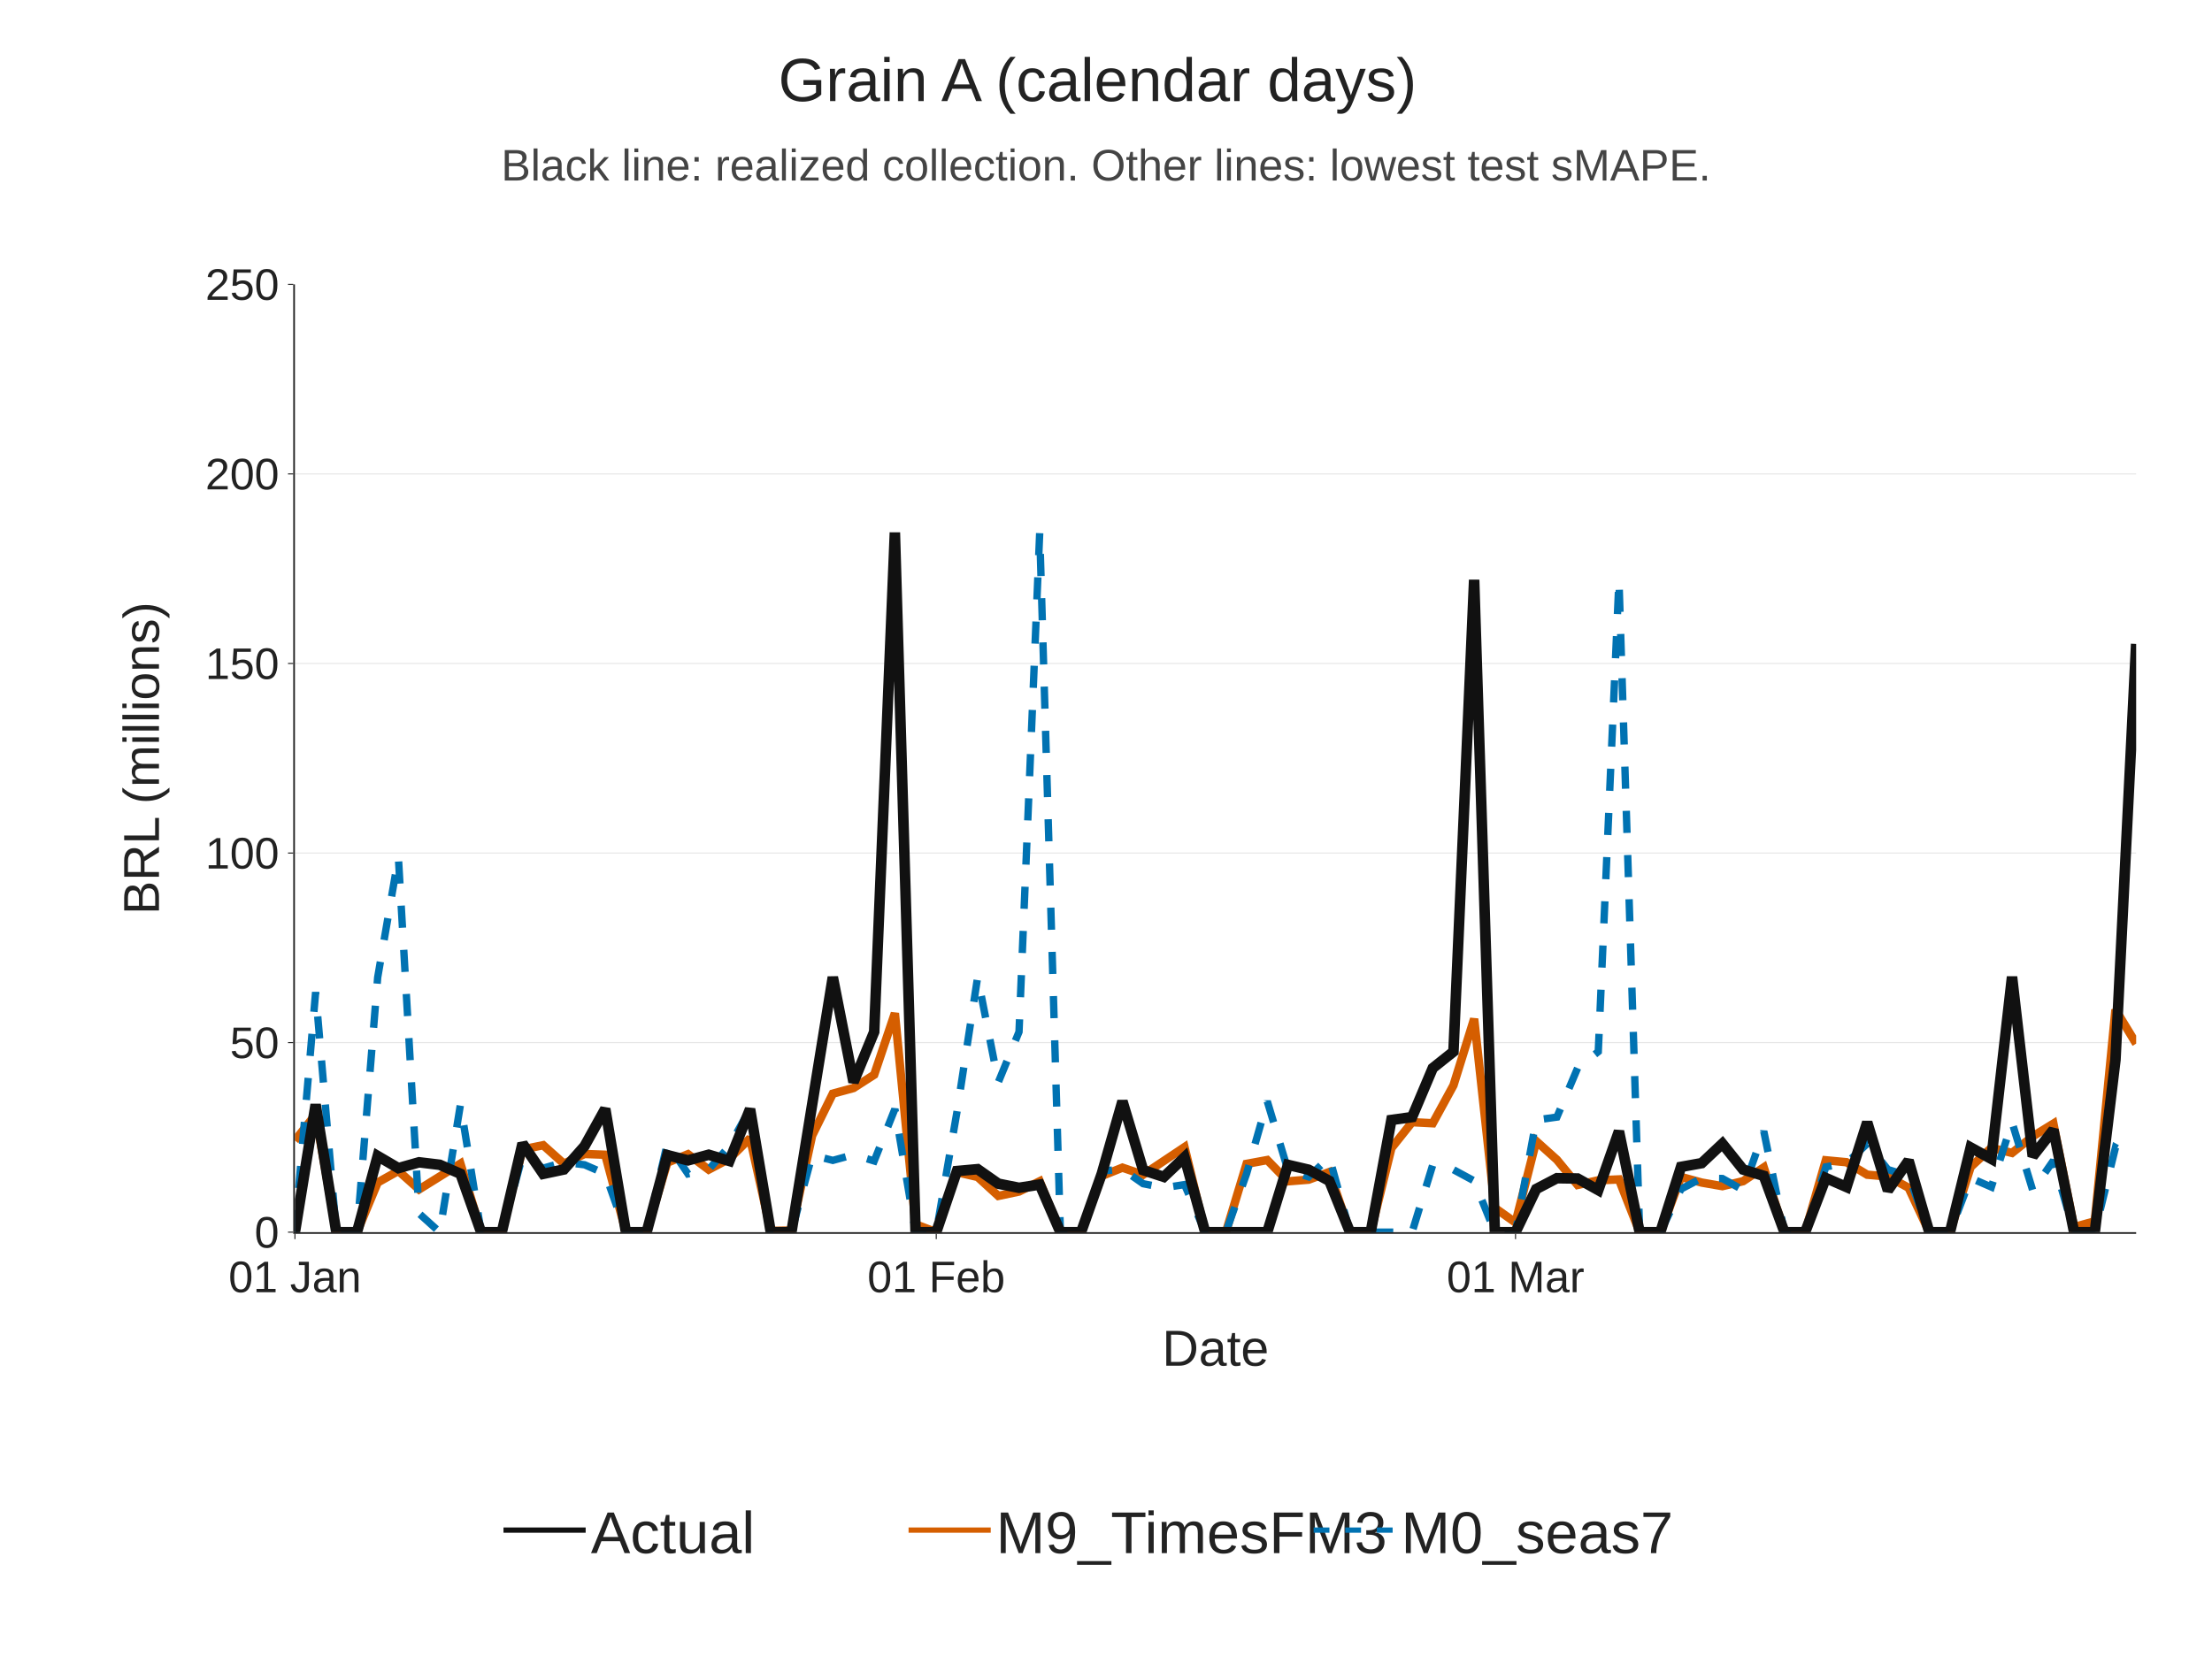
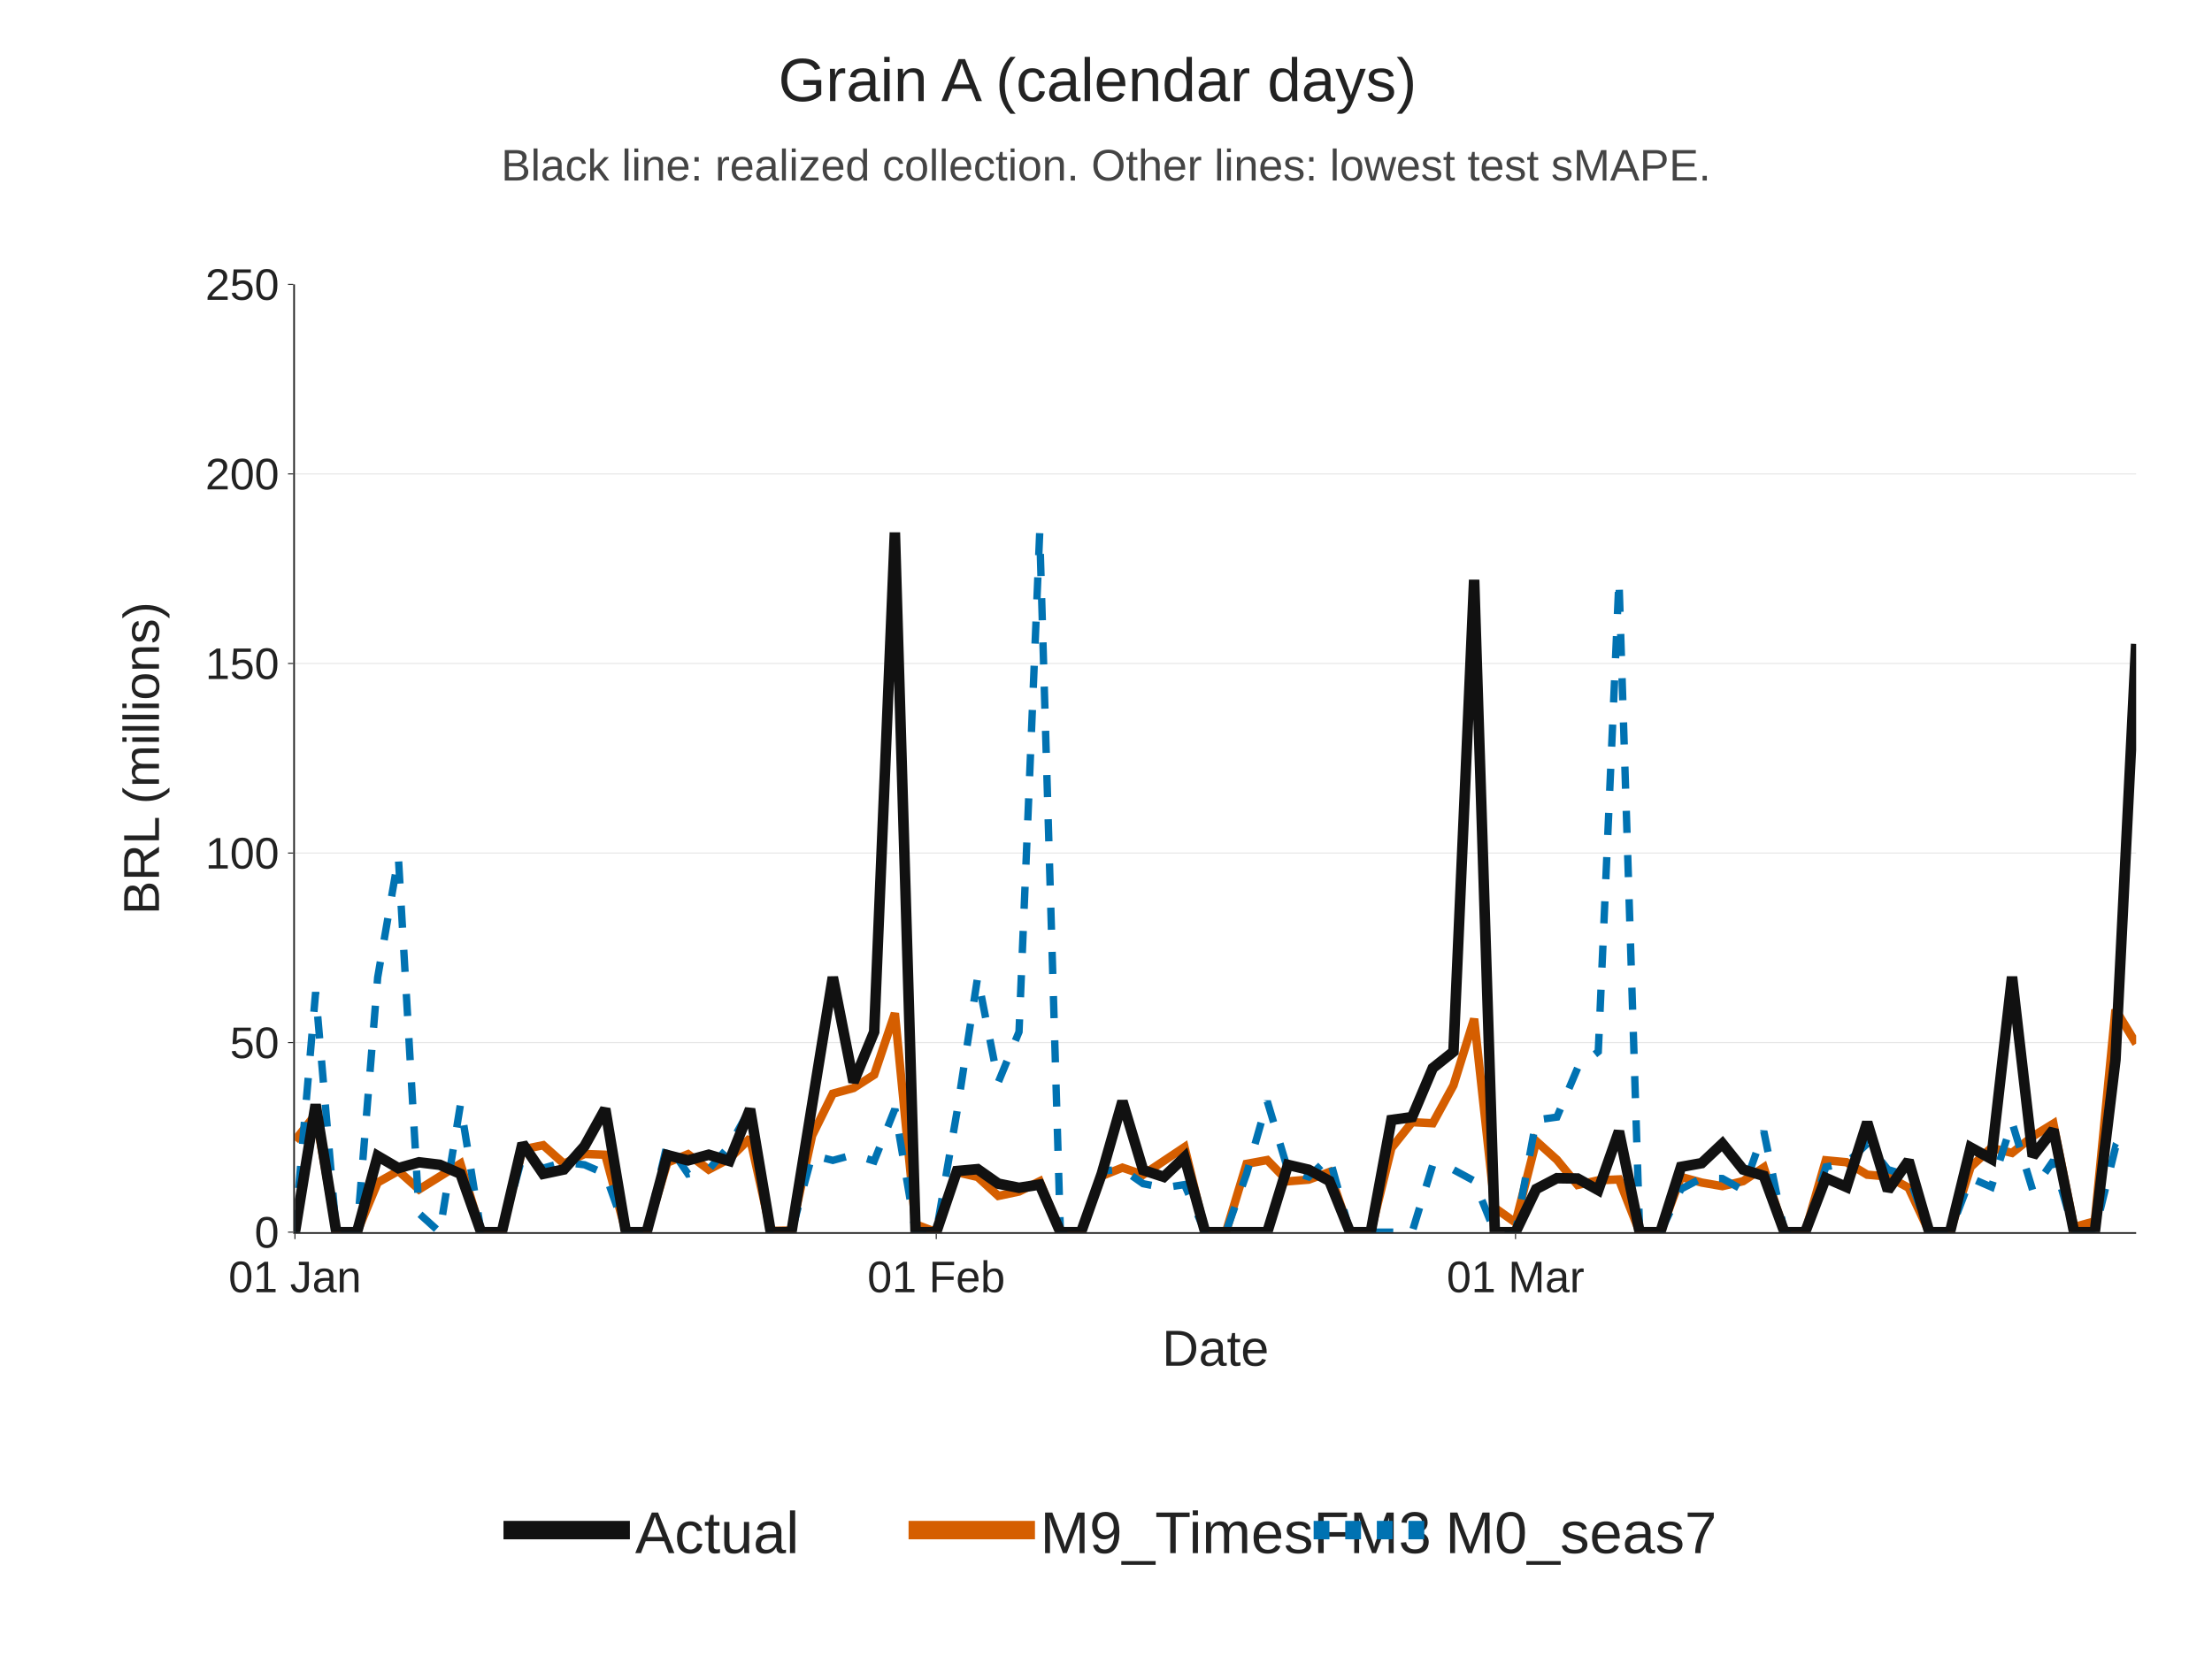
<svg xmlns="http://www.w3.org/2000/svg" class="main-svg" width="2100" height="1580" style="" viewBox="0 0 2100 1580">
  <rect x="0" y="0" width="2100" height="1580" style="fill: rgb(255, 255, 255); fill-opacity: 1;" />
-   <defs id="defs-9861e7">
+   <defs id="defs-e26e75">
    <g class="clips">
-       <clipPath id="clip9861e7xyplot" class="plotclip">
+       <clipPath id="clipe26e75xyplot" class="plotclip">
        <rect width="1748" height="900" />
      </clipPath>
-       <clipPath class="axesclip" id="clip9861e7x">
+       <clipPath class="axesclip" id="clipe26e75x">
        <rect x="280" y="0" width="1748" height="1580" />
      </clipPath>
-       <clipPath class="axesclip" id="clip9861e7y">
+       <clipPath class="axesclip" id="clipe26e75y">
        <rect x="0" y="270" width="2100" height="900" />
      </clipPath>
-       <clipPath class="axesclip" id="clip9861e7xy">
+       <clipPath class="axesclip" id="clipe26e75xy">
        <rect x="280" y="270" width="1748" height="900" />
      </clipPath>
    </g>
    <g class="gradients" />
    <g class="patterns" />
  </defs>
  <g class="bglayer" />
  <g class="layer-below">
    <g class="imagelayer" />
    <g class="shapelayer" />
  </g>
  <g class="cartesianlayer">
    <g class="subplot xy">
      <g class="layer-subplot">
        <g class="shapelayer" />
        <g class="imagelayer" />
      </g>
      <g class="minor-gridlayer">
        <g class="x" />
        <g class="y" />
      </g>
      <g class="gridlayer">
        <g class="x" />
        <g class="y">
          <path class="ygrid crisp" transform="translate(0,990)" d="M280,0h1748" style="stroke: rgb(230, 230, 230); stroke-opacity: 1; stroke-width: 1px;" />
          <path class="ygrid crisp" transform="translate(0,810)" d="M280,0h1748" style="stroke: rgb(230, 230, 230); stroke-opacity: 1; stroke-width: 1px;" />
          <path class="ygrid crisp" transform="translate(0,630)" d="M280,0h1748" style="stroke: rgb(230, 230, 230); stroke-opacity: 1; stroke-width: 1px;" />
          <path class="ygrid crisp" transform="translate(0,450)" d="M280,0h1748" style="stroke: rgb(230, 230, 230); stroke-opacity: 1; stroke-width: 1px;" />
        </g>
      </g>
      <g class="zerolinelayer" />
      <g class="layer-between">
        <g class="shapelayer" />
        <g class="imagelayer" />
      </g>
      <path class="xlines-below" />
      <path class="ylines-below" />
      <g class="overlines-below" />
      <g class="xaxislayer-below" />
      <g class="yaxislayer-below" />
      <g class="overaxes-below" />
      <g class="overplot">
-         <g class="xy" transform="translate(280,270)" clip-path="url(#clip9861e7xyplot)">
+         <g class="xy" transform="translate(280,270)" clip-path="url(#clipe26e75xyplot)">
          <g class="scatterlayer mlayer">
-             <g class="trace scatter tracec85a49" style="stroke-miterlimit: 2; opacity: 1;">
+             <g class="trace scatter trace450230" style="stroke-miterlimit: 2; opacity: 1;">
              <g class="fills" />
              <g class="errorbars" />
              <g class="lines">
                <path class="js-line" d="M0,812.99L19.64,788.18L39.28,900L58.92,900L78.56,852.83L98.2,841.83L117.84,859.39L157.12,834.93L176.76,899.47L196.4,899.75L216.04,821.47L235.69,817.42L255.33,834.97L274.97,825.75L294.61,826.48L314.25,900L333.89,899.32L353.53,833.98L373.17,825.97L392.81,840.6L412.45,830.24L432.09,810.76L451.73,898.79L471.37,898.45L491.01,808.29L510.65,768.46L530.29,763.12L549.93,750.49L569.57,692.09L589.21,892.57L608.85,900L628.49,843.04L648.13,847.58L667.78,865.56L687.42,861.42L707.06,851.68L726.7,900L746.34,900L765.98,846.61L785.62,838.74L805.26,845.43L844.54,819.26L864.18,900L883.82,900L903.46,835.14L923.1,831.52L942.74,851.71L962.38,850.14L982.02,842.91L1001.66,900L1021.3,900L1040.94,820.21L1060.58,795.56L1080.22,796.59L1099.87,760.58L1119.51,697.42L1139.15,876.95L1158.79,890.9L1178.43,813.58L1198.07,831.21L1217.71,855.15L1237.35,850.76L1256.99,849.9L1276.63,900L1296.27,900L1315.91,847.56L1335.55,852.91L1355.19,856.32L1374.83,851.58L1394.47,838.53L1414.11,900L1433.75,900L1453.39,831.74L1473.03,833.58L1492.67,845.43L1512.31,847.15L1531.96,857.82L1551.6,900L1571.24,900L1590.88,838.1L1610.52,819.88L1630.16,824.76L1649.8,809.06L1669.44,796.95L1689.08,895.16L1708.72,889.65L1728.36,688.68L1748,720.99" style="vector-effect: none; fill: none; stroke: rgb(213, 94, 0); stroke-opacity: 1; stroke-width: 8px; opacity: 1;" />
              </g>
              <g class="points" />
              <g class="text" />
            </g>
-             <g class="trace scatter trace2a4a29" style="stroke-miterlimit: 2; opacity: 1;">
+             <g class="trace scatter trace050028" style="stroke-miterlimit: 2; opacity: 1;">
              <g class="fills" />
              <g class="errorbars" />
              <g class="lines">
                <path class="js-line" d="M0,900L19.64,672.04L39.28,900L58.92,900L78.56,658.09L98.2,543.88L117.84,882.25L137.48,900L157.12,778.8L176.76,900L196.4,900L216.04,827.69L235.69,839.21L255.33,833.65L274.97,836L294.61,844.55L314.25,900L333.89,900L353.53,815.79L373.17,844.65L392.81,840.48L412.45,818.26L432.09,782.87L451.73,900L471.37,900L491.01,826.82L510.65,831.83L530.29,826.47L549.93,832.38L569.57,783.07L589.21,900L608.85,900L628.49,785.9L648.13,657.85L667.78,757.58L687.42,709.8L707.06,235.63L726.7,900L746.34,900L765.98,841.95L785.62,840.17L805.26,853.97L824.9,857.87L844.54,854.82L864.18,900L883.82,900L903.46,844.49L923.1,775.68L942.74,841.07L962.38,847.5L982.02,828.89L1001.66,900L1021.3,900L1060.58,900L1080.22,836.1L1099.87,840.7L1119.51,851.31L1139.15,900L1158.79,900L1178.43,793.45L1198.07,790.72L1217.71,744.21L1237.35,728.57L1256.99,280.56L1276.63,900L1296.27,900L1315.91,859.03L1335.55,848.76L1355.19,849.06L1374.83,860.05L1394.47,804.15L1414.11,900L1433.75,900L1453.39,838L1473.03,834.45L1492.67,815.96L1512.31,840.54L1531.96,846.53L1551.6,900L1571.24,900L1590.88,848.57L1610.52,857.13L1630.16,795.65L1649.8,860.33L1669.44,832L1689.08,900L1708.72,900L1728.36,819.6L1748,830.39" style="vector-effect: none; fill: none; stroke: rgb(0, 114, 178); stroke-opacity: 1; stroke-dasharray: 21px, 21px; stroke-width: 7px; opacity: 1;" />
              </g>
              <g class="points" />
              <g class="text" />
            </g>
-             <g class="trace scatter trace90d026" style="stroke-miterlimit: 2; opacity: 1;">
+             <g class="trace scatter trace5efbe8" style="stroke-miterlimit: 2; opacity: 1;">
              <g class="fills" />
              <g class="errorbars" />
              <g class="lines">
                <path class="js-line" d="M0,900L19.64,778.8L39.28,900L58.92,900L78.56,827.69L98.2,839.21L117.84,833.65L137.48,836L157.12,844.55L176.76,900L196.4,900L216.04,815.79L235.69,844.65L255.33,840.48L274.97,818.26L294.61,782.87L314.25,900L333.89,900L353.53,826.82L373.17,831.83L392.81,826.47L412.45,832.38L432.09,783.07L451.73,900L471.37,900L510.65,657.85L530.29,757.58L549.93,709.8L569.57,235.63L589.21,900L608.85,900L628.49,841.95L648.13,840.17L667.78,853.97L687.42,857.87L707.06,854.82L726.7,900L746.34,900L765.98,844.49L785.62,775.68L805.26,841.07L824.9,847.5L844.54,828.89L864.18,900L883.82,900L923.1,900L942.74,836.1L962.38,840.7L982.02,851.31L1001.66,900L1021.3,900L1040.94,793.45L1060.58,790.72L1080.22,744.21L1099.87,728.57L1119.51,280.56L1139.15,900L1158.79,900L1178.43,859.03L1198.07,848.76L1217.71,849.06L1237.35,860.05L1256.99,804.15L1276.63,900L1296.27,900L1315.91,838L1335.55,834.45L1355.19,815.96L1374.83,840.54L1394.47,846.53L1414.11,900L1433.75,900L1453.39,848.57L1473.03,857.13L1492.67,795.65L1512.31,860.33L1531.96,832L1551.6,900L1571.24,900L1590.88,819.6L1610.52,830.39L1630.16,657.54L1649.8,827.98L1669.44,802.82L1689.08,900L1708.72,900L1728.36,736.32L1748,341.43" style="vector-effect: none; fill: none; stroke: rgb(17, 17, 17); stroke-opacity: 1; stroke-width: 10px; opacity: 1;" />
              </g>
              <g class="points" />
              <g class="text" />
            </g>
          </g>
        </g>
      </g>
      <g class="zerolinelayer-above" />
      <path class="xlines-above crisp" d="M278.4,1170.8H2028" style="fill: none; stroke-width: 1.6px; stroke: rgb(34, 34, 34); stroke-opacity: 1;" />
      <path class="ylines-above crisp" d="M279.2,270V1170" style="fill: none; stroke-width: 1.6px; stroke: rgb(34, 34, 34); stroke-opacity: 1;" />
      <g class="overlines-above" />
      <g class="xaxislayer-above">
        <path class="xtick ticks crisp" d="M0,1171.6v5" transform="translate(280,0)" style="stroke: rgb(34, 34, 34); stroke-opacity: 1; stroke-width: 1px;" />
        <path class="xtick ticks crisp" d="M0,1171.6v5" transform="translate(888.85,0)" style="stroke: rgb(34, 34, 34); stroke-opacity: 1; stroke-width: 1px;" />
        <path class="xtick ticks crisp" d="M0,1171.6v5" transform="translate(1438.79,0)" style="stroke: rgb(34, 34, 34); stroke-opacity: 1; stroke-width: 1px;" />
        <g class="xtick">
          <text text-anchor="middle" x="0" y="1227" transform="translate(280,0)" style="font-family: 'Liberation Sans', Arial, Helvetica, sans-serif; font-size: 42px; fill: rgb(34, 34, 34); fill-opacity: 1; white-space: pre;">01 Jan</text>
        </g>
        <g class="xtick">
          <text text-anchor="middle" x="0" y="1227" style="font-family: 'Liberation Sans', Arial, Helvetica, sans-serif; font-size: 42px; fill: rgb(34, 34, 34); fill-opacity: 1; white-space: pre;" transform="translate(888.85,0)">01 Feb</text>
        </g>
        <g class="xtick">
          <text text-anchor="middle" x="0" y="1227" style="font-family: 'Liberation Sans', Arial, Helvetica, sans-serif; font-size: 42px; fill: rgb(34, 34, 34); fill-opacity: 1; white-space: pre;" transform="translate(1438.79,0)">01 Mar</text>
        </g>
      </g>
      <g class="yaxislayer-above">
        <path class="ytick ticks crisp" d="M278.4,0h-5" transform="translate(0,1170)" style="stroke: rgb(34, 34, 34); stroke-opacity: 1; stroke-width: 1px;" />
        <path class="ytick ticks crisp" d="M278.4,0h-5" transform="translate(0,990)" style="stroke: rgb(34, 34, 34); stroke-opacity: 1; stroke-width: 1px;" />
        <path class="ytick ticks crisp" d="M278.4,0h-5" transform="translate(0,810)" style="stroke: rgb(34, 34, 34); stroke-opacity: 1; stroke-width: 1px;" />
        <path class="ytick ticks crisp" d="M278.4,0h-5" transform="translate(0,630)" style="stroke: rgb(34, 34, 34); stroke-opacity: 1; stroke-width: 1px;" />
        <path class="ytick ticks crisp" d="M278.4,0h-5" transform="translate(0,450)" style="stroke: rgb(34, 34, 34); stroke-opacity: 1; stroke-width: 1px;" />
        <path class="ytick ticks crisp" d="M278.4,0h-5" transform="translate(0,270)" style="stroke: rgb(34, 34, 34); stroke-opacity: 1; stroke-width: 1px;" />
        <g class="ytick">
          <text text-anchor="end" x="265" y="14.7" transform="translate(0,1170)" style="font-family: 'Liberation Sans', Arial, Helvetica, sans-serif; font-size: 42px; fill: rgb(34, 34, 34); fill-opacity: 1; white-space: pre;">0</text>
        </g>
        <g class="ytick">
          <text text-anchor="end" x="265" y="14.7" style="font-family: 'Liberation Sans', Arial, Helvetica, sans-serif; font-size: 42px; fill: rgb(34, 34, 34); fill-opacity: 1; white-space: pre;" transform="translate(0,990)">50</text>
        </g>
        <g class="ytick">
          <text text-anchor="end" x="265" y="14.7" style="font-family: 'Liberation Sans', Arial, Helvetica, sans-serif; font-size: 42px; fill: rgb(34, 34, 34); fill-opacity: 1; white-space: pre;" transform="translate(0,810)">100</text>
        </g>
        <g class="ytick">
          <text text-anchor="end" x="265" y="14.7" style="font-family: 'Liberation Sans', Arial, Helvetica, sans-serif; font-size: 42px; fill: rgb(34, 34, 34); fill-opacity: 1; white-space: pre;" transform="translate(0,630)">150</text>
        </g>
        <g class="ytick">
          <text text-anchor="end" x="265" y="14.7" style="font-family: 'Liberation Sans', Arial, Helvetica, sans-serif; font-size: 42px; fill: rgb(34, 34, 34); fill-opacity: 1; white-space: pre;" transform="translate(0,450)">200</text>
        </g>
        <g class="ytick">
          <text text-anchor="end" x="265" y="14.7" style="font-family: 'Liberation Sans', Arial, Helvetica, sans-serif; font-size: 42px; fill: rgb(34, 34, 34); fill-opacity: 1; white-space: pre;" transform="translate(0,270)">250</text>
        </g>
      </g>
      <g class="overaxes-above" />
    </g>
  </g>
  <g class="polarlayer" />
  <g class="smithlayer" />
  <g class="ternarylayer" />
  <g class="geolayer" />
  <g class="funnelarealayer" />
  <g class="pielayer" />
  <g class="iciclelayer" />
  <g class="treemaplayer" />
  <g class="sunburstlayer" />
  <g class="glimages" />
-   <defs id="topdefs-9861e7">
+   <defs id="topdefs-e26e75">
    <g class="clips" />
-     <clipPath id="legend9861e7">
+     <clipPath id="legende26e75">
      <rect width="1154" height="86" x="0" y="0" />
    </clipPath>
  </defs>
  <g class="layer-above">
    <g class="imagelayer" />
    <g class="shapelayer" />
  </g>
  <g class="infolayer">
    <g class="legend" pointer-events="all" transform="translate(473,1410)">
      <rect class="bg" shape-rendering="crispEdges" style="stroke: rgb(68, 68, 68); stroke-opacity: 1; fill: rgb(255, 255, 255); fill-opacity: 0; stroke-width: 0px;" width="1154" height="86" x="0" y="0" />
-       <g class="scrollbox" transform="" clip-path="url(#legend9861e7)">
+       <g class="scrollbox" transform="" clip-path="url(#legende26e75)">
        <g class="groups">
          <g class="traces" transform="translate(0,42.9)" style="opacity: 1;">
-             <text class="legendtext" text-anchor="start" x="88" y="21.84" style="font-family: 'Liberation Sans', Arial, Helvetica, sans-serif; font-size: 56px; fill: rgb(34, 34, 34); fill-opacity: 1; white-space: pre;">Actual</text>
+             <text class="legendtext" text-anchor="start" x="130" y="21.84" style="font-family: 'Liberation Sans', Arial, Helvetica, sans-serif; font-size: 56px; fill: rgb(34, 34, 34); fill-opacity: 1; white-space: pre;">Actual</text>
            <g class="layers" style="opacity: 1;">
              <g class="legendfill" />
              <g class="legendlines">
-                 <path class="js-line" d="M5,0h78" style="fill: none; stroke: rgb(17, 17, 17); stroke-opacity: 1; stroke-width: 5px;" />
+                 <path class="js-line" d="M5,0h120" style="fill: none; stroke: rgb(17, 17, 17); stroke-opacity: 1; stroke-width: 17.5px;" />
              </g>
              <g class="legendsymbols">
                <g class="legendpoints" />
              </g>
            </g>
            <rect class="legendtoggle" x="0" y="-37.9" width="384.56" height="75.8" style="fill: rgb(0, 0, 0); fill-opacity: 0;" />
          </g>
          <g class="traces" transform="translate(384.56,42.9)" style="opacity: 1;">
-             <text class="legendtext" text-anchor="start" x="88" y="21.84" style="font-family: 'Liberation Sans', Arial, Helvetica, sans-serif; font-size: 56px; fill: rgb(34, 34, 34); fill-opacity: 1; white-space: pre;">M9_TimesFM3</text>
+             <text class="legendtext" text-anchor="start" x="130" y="21.84" style="font-family: 'Liberation Sans', Arial, Helvetica, sans-serif; font-size: 56px; fill: rgb(34, 34, 34); fill-opacity: 1; white-space: pre;">M9_TimesFM3</text>
            <g class="layers" style="opacity: 1;">
              <g class="legendfill" />
              <g class="legendlines">
-                 <path class="js-line" d="M5,0h78" style="fill: none; stroke: rgb(213, 94, 0); stroke-opacity: 1; stroke-width: 5px;" />
+                 <path class="js-line" d="M5,0h120" style="fill: none; stroke: rgb(213, 94, 0); stroke-opacity: 1; stroke-width: 17.5px;" />
              </g>
              <g class="legendsymbols">
                <g class="legendpoints" />
              </g>
            </g>
            <rect class="legendtoggle" x="0" y="-37.9" width="384.56" height="75.8" style="fill: rgb(0, 0, 0); fill-opacity: 0;" />
          </g>
          <g class="traces" transform="translate(769.12,42.9)" style="opacity: 1;">
-             <text class="legendtext" text-anchor="start" x="88" y="21.84" style="font-family: 'Liberation Sans', Arial, Helvetica, sans-serif; font-size: 56px; fill: rgb(34, 34, 34); fill-opacity: 1; white-space: pre;">M0_seas7</text>
+             <text class="legendtext" text-anchor="start" x="130" y="21.84" style="font-family: 'Liberation Sans', Arial, Helvetica, sans-serif; font-size: 56px; fill: rgb(34, 34, 34); fill-opacity: 1; white-space: pre;">M0_seas7</text>
            <g class="layers" style="opacity: 1;">
              <g class="legendfill" />
              <g class="legendlines">
-                 <path class="js-line" d="M5,0h78" style="fill: none; stroke: rgb(0, 114, 178); stroke-opacity: 1; stroke-dasharray: 15px, 15px; stroke-width: 5px;" />
+                 <path class="js-line" d="M5,0h120" style="fill: none; stroke: rgb(0, 114, 178); stroke-opacity: 1; stroke-dasharray: 15px, 15px; stroke-width: 17.5px;" />
              </g>
              <g class="legendsymbols">
                <g class="legendpoints" />
              </g>
            </g>
            <rect class="legendtoggle" x="0" y="-37.9" width="384.56" height="75.8" style="fill: rgb(0, 0, 0); fill-opacity: 0;" />
          </g>
        </g>
      </g>
      <rect class="scrollbar" rx="20" ry="3" width="0" height="0" style="fill: rgb(128, 139, 164); fill-opacity: 1;" x="0" y="0" />
    </g>
    <g class="g-gtitle">
      <text class="gtitle" x="1050" y="96" text-anchor="middle" dy="0.7em" style="opacity: 1; font-family: 'Liberation Sans', Arial, Helvetica, sans-serif; font-size: 58px; fill: rgb(34, 34, 34); fill-opacity: 1; white-space: pre;">
        <tspan class="line" dy="0em" x="1050" y="96">Grain A (calendar days)</tspan>
        <tspan class="line" dy="1.3em" x="1050" y="96">
          <tspan style="font-size:42px; fill:#444444">Black line: realized collection. Other lines: lowest test sMAPE.</tspan>
        </tspan>
      </text>
    </g>
    <g class="g-xtitle">
      <text class="xtitle" x="1154" y="1296.8" text-anchor="middle" style="opacity: 1; font-family: 'Liberation Sans', Arial, Helvetica, sans-serif; font-size: 48px; fill: rgb(34, 34, 34); fill-opacity: 1; white-space: pre;">Date</text>
    </g>
    <g class="g-ytitle">
      <text class="ytitle" transform="rotate(-90,150.9219,720)" x="150.922" y="720" text-anchor="middle" style="opacity: 1; font-family: 'Liberation Sans', Arial, Helvetica, sans-serif; font-size: 48px; fill: rgb(34, 34, 34); fill-opacity: 1; white-space: pre;">BRL (millions)</text>
    </g>
  </g>
</svg>
